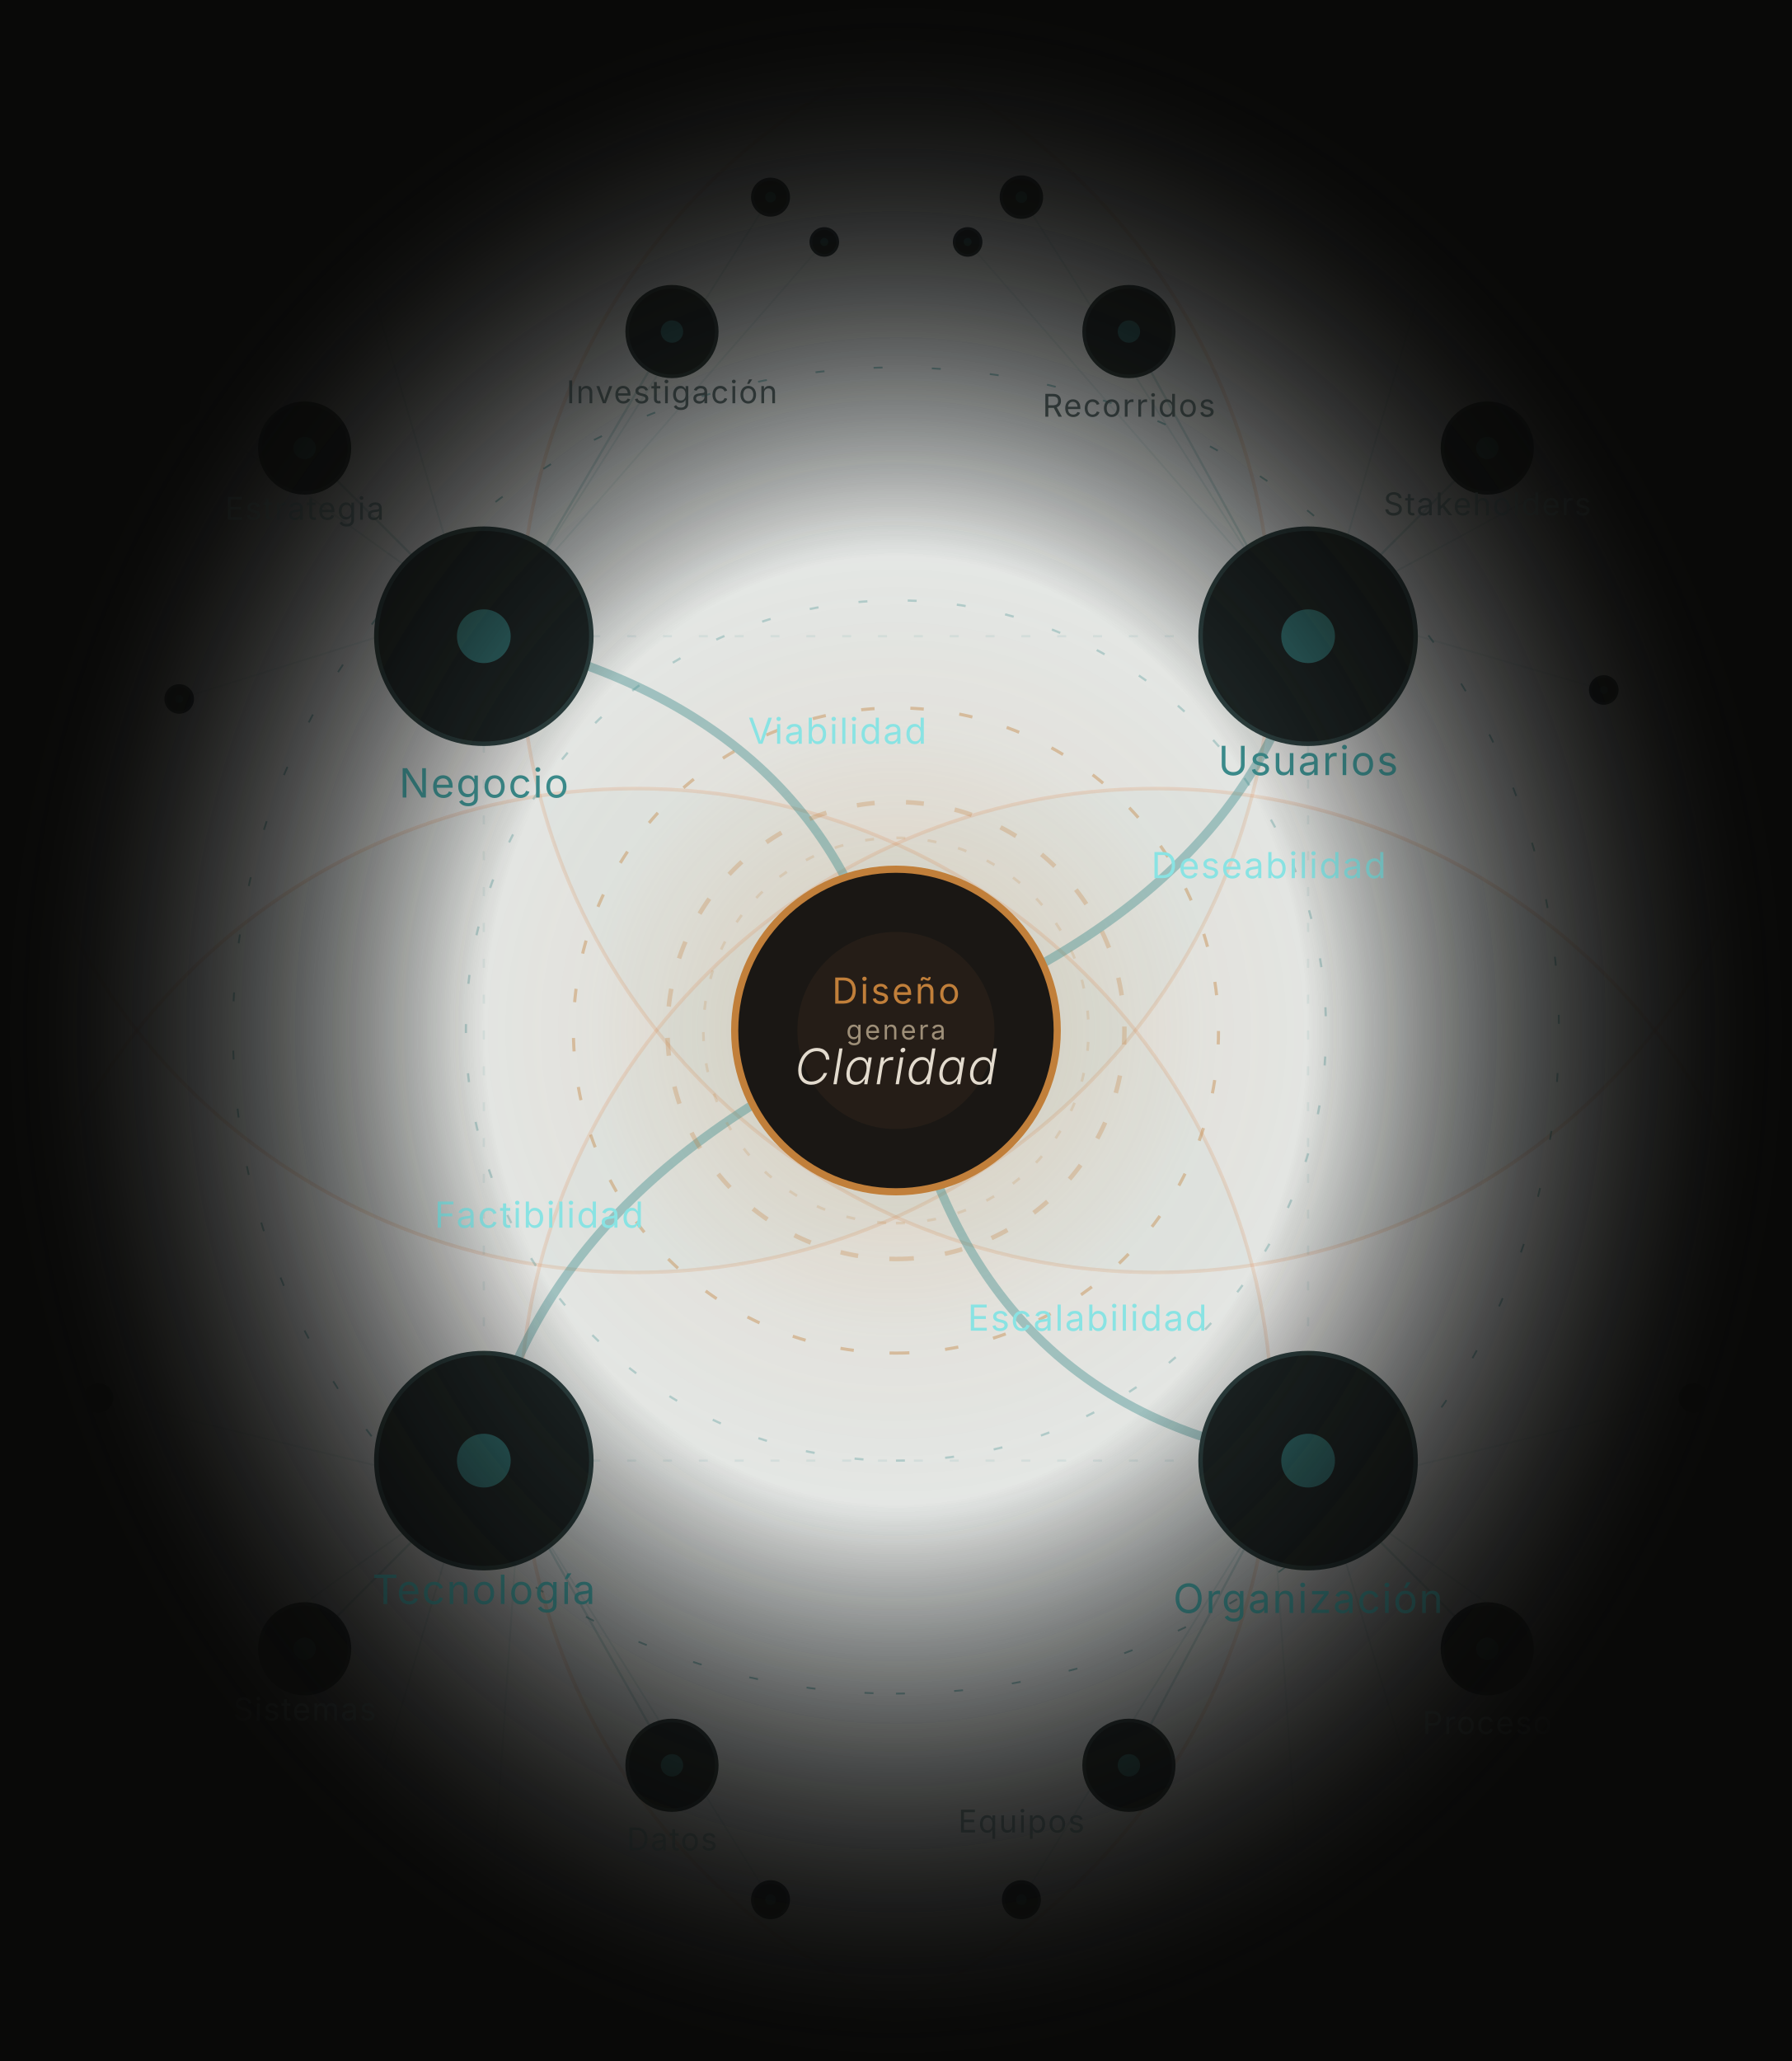
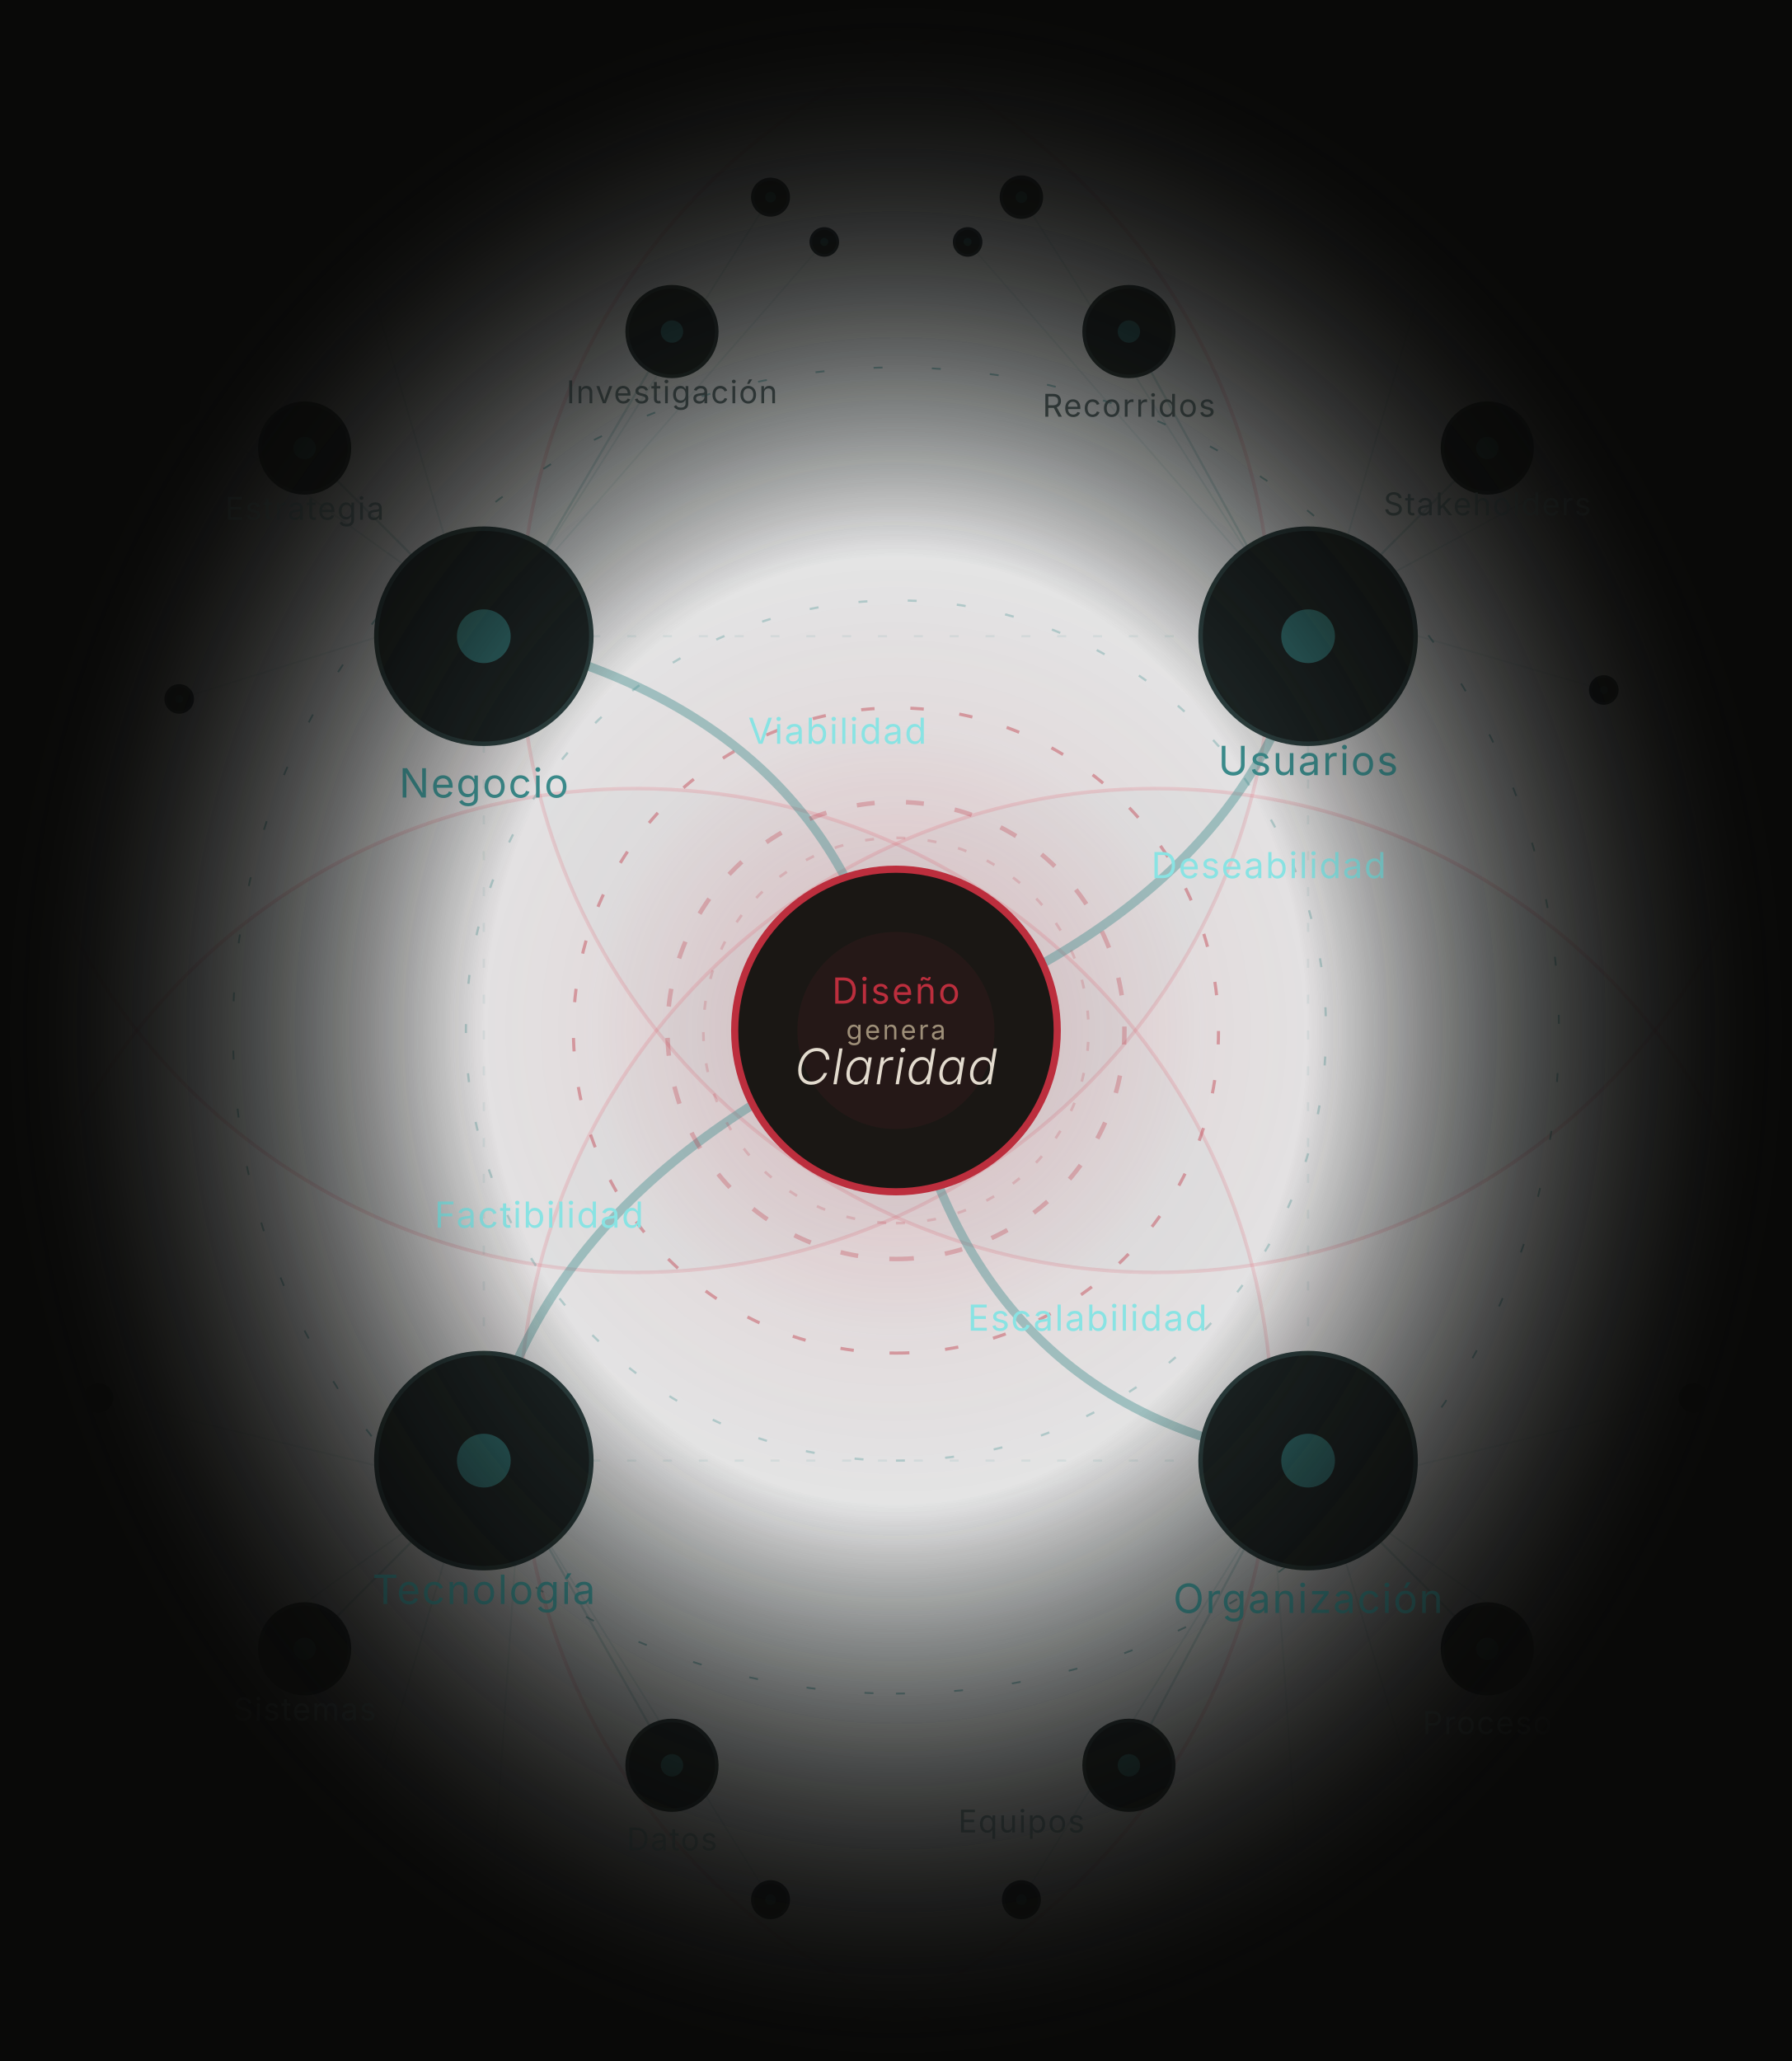
<svg xmlns="http://www.w3.org/2000/svg" width="400" height="460" viewBox="0 0 400 460" fill="none">
  <g clip-path="url(#clip0_2779_39216)">
-     <path d="M142 284C220.424 284 284 220.424 284 142C284 63.576 220.424 0 142 0C63.576 0 0 63.576 0 142C0 220.424 63.576 284 142 284Z" fill="#3A8A8A" fill-opacity="0.03" stroke="#E28B53" stroke-opacity="0.2" stroke-width="0.8" />
-     <path d="M258 284C336.424 284 400 220.424 400 142C400 63.576 336.424 0 258 0C179.576 0 116 63.576 116 142C116 220.424 179.576 284 258 284Z" fill="#3A8A8A" fill-opacity="0.03" stroke="#E28B53" stroke-opacity="0.2" stroke-width="0.8" />
-     <path d="M142 460C220.424 460 284 396.424 284 318C284 239.576 220.424 176 142 176C63.576 176 0 239.576 0 318C0 396.424 63.576 460 142 460Z" fill="#3A8A8A" fill-opacity="0.03" stroke="#E28B53" stroke-opacity="0.2" stroke-width="0.8" />
-     <path d="M258 460C336.424 460 400 396.424 400 318C400 239.576 336.424 176 258 176C179.576 176 116 239.576 116 318C116 396.424 179.576 460 258 460Z" fill="#3A8A8A" fill-opacity="0.03" stroke="#E28B53" stroke-opacity="0.2" stroke-width="0.8" />
+     <path d="M142 284C220.424 284 284 220.424 284 142C284 63.576 220.424 0 142 0C63.576 0 0 63.576 0 142C0 220.424 63.576 284 142 284Z" fill="#3A8A8A" fill-opacity="0.03" stroke="#EA6674" stroke-opacity="0.2" stroke-width="0.8" />
+     <path d="M258 284C336.424 284 400 220.424 400 142C400 63.576 336.424 0 258 0C179.576 0 116 63.576 116 142C116 220.424 179.576 284 258 284Z" fill="#3A8A8A" fill-opacity="0.03" stroke="#EA6674" stroke-opacity="0.2" stroke-width="0.8" />
+     <path d="M142 460C220.424 460 284 396.424 284 318C284 239.576 220.424 176 142 176C63.576 176 0 239.576 0 318C0 396.424 63.576 460 142 460Z" fill="#3A8A8A" fill-opacity="0.03" stroke="#EA6674" stroke-opacity="0.2" stroke-width="0.8" />
+     <path d="M258 460C336.424 460 400 396.424 400 318C400 239.576 336.424 176 258 176C179.576 176 116 239.576 116 318C116 396.424 179.576 460 258 460Z" fill="#3A8A8A" fill-opacity="0.03" stroke="#EA6674" stroke-opacity="0.2" stroke-width="0.8" />
    <path d="M200 370C277.32 370 340 307.32 340 230C340 152.68 277.32 90 200 90C122.68 90 60 152.68 60 230C60 307.32 122.68 370 200 370Z" fill="url(#paint1_radial_2779_39216)" />
-     <path opacity="0.4" d="M200 302C239.764 302 272 269.764 272 230C272 190.235 239.764 158 200 158C160.235 158 128 190.235 128 230C128 269.764 160.235 302 200 302Z" stroke="#C17F3A" stroke-width="0.7" stroke-dasharray="3 8" />
+     <path opacity="0.4" d="M200 302C239.764 302 272 269.764 272 230C272 190.235 239.764 158 200 158C160.235 158 128 190.235 128 230C128 269.764 160.235 302 200 302Z" stroke="#BC2E3D" stroke-width="0.7" stroke-dasharray="3 8" />
    <path opacity="0.3" d="M200 326C253.019 326 296 283.019 296 230C296 176.981 253.019 134 200 134C146.981 134 104 176.981 104 230C104 283.019 146.981 326 200 326Z" stroke="#3A8A8A" stroke-width="0.5" stroke-dasharray="2 9" />
    <path opacity="0.5" d="M200 378C281.738 378 348 311.738 348 230C348 148.262 281.738 82 200 82C118.262 82 52 148.262 52 230C52 311.738 118.262 378 200 378Z" stroke="#3A8A8A" stroke-width="0.4" stroke-dasharray="2 11" />
    <path opacity="0.1" d="M108 326H292" stroke="#3A8A8A" stroke-width="0.5" stroke-dasharray="2 6" />
    <path opacity="0.1" d="M108 142H292" stroke="#3A8A8A" stroke-width="0.5" stroke-dasharray="2 6" />
    <path opacity="0.1" d="M108 142V326" stroke="#3A8A8A" stroke-width="0.5" stroke-dasharray="2 6" />
    <path opacity="0.1" d="M292 142V326" stroke="#3A8A8A" stroke-width="0.5" stroke-dasharray="2 6" />
    <path opacity="0.4" d="M108 142C161.333 153.478 192 182.812 200 230" stroke="#3A8A8A" stroke-width="2" />
    <path opacity="0.4" d="M292 142C282.667 181.536 252 210.87 200 230" stroke="#3A8A8A" stroke-width="2" />
    <path opacity="0.4" d="M108 326C117.333 284.261 148 252.261 200 230" stroke="#3A8A8A" stroke-width="2" />
    <path opacity="0.4" d="M292 326C240 319.043 209.333 287.043 200 230" stroke="#3A8A8A" stroke-width="2" />
    <path opacity="0.22" d="M68 100L104 136" stroke="#3A8A8A" stroke-width="0.5" />
    <path opacity="0.22" d="M150 74L116 132" stroke="#3A8A8A" stroke-width="0.5" />
    <path opacity="0.22" d="M252 74L284 132" stroke="#3A8A8A" stroke-width="0.5" />
    <path opacity="0.22" d="M332 100L296 136" stroke="#3A8A8A" stroke-width="0.5" />
    <path opacity="0.22" d="M68 368L104 332" stroke="#3A8A8A" stroke-width="0.5" />
    <path opacity="0.22" d="M150 394L116 334" stroke="#3A8A8A" stroke-width="0.5" />
    <path opacity="0.22" d="M332 368L296 332" stroke="#3A8A8A" stroke-width="0.5" />
    <path opacity="0.22" d="M252 394L284 334" stroke="#3A8A8A" stroke-width="0.5" />
    <path opacity="0.13" d="M40 90L104 136" stroke="#3A8A8A" stroke-width="0.4" />
    <path opacity="0.13" d="M74 34L104 136" stroke="#3A8A8A" stroke-width="0.4" />
    <path opacity="0.13" d="M172 44L116 132" stroke="#3A8A8A" stroke-width="0.4" />
    <path opacity="0.1" d="M40 156L104 136" stroke="#3A8A8A" stroke-width="0.4" />
    <path opacity="0.1" d="M184 54L116 132" stroke="#3A8A8A" stroke-width="0.4" />
    <path opacity="0.13" d="M228 44L284 132" stroke="#3A8A8A" stroke-width="0.4" />
    <path opacity="0.13" d="M326 34L296 136" stroke="#3A8A8A" stroke-width="0.4" />
    <path opacity="0.13" d="M366 98L296 136" stroke="#3A8A8A" stroke-width="0.4" />
    <path opacity="0.1" d="M358 154L296 136" stroke="#3A8A8A" stroke-width="0.4" />
    <path opacity="0.1" d="M216 54L284 132" stroke="#3A8A8A" stroke-width="0.4" />
    <path opacity="0.13" d="M40 378L104 332" stroke="#3A8A8A" stroke-width="0.4" />
    <path opacity="0.13" d="M74 434L104 332" stroke="#3A8A8A" stroke-width="0.4" />
    <path opacity="0.13" d="M172 424L116 334" stroke="#3A8A8A" stroke-width="0.4" />
    <path opacity="0.1" d="M22 312L104 332" stroke="#3A8A8A" stroke-width="0.4" />
    <path opacity="0.1" d="M108 450L116 334" stroke="#3A8A8A" stroke-width="0.4" />
    <path opacity="0.13" d="M360 378L296 332" stroke="#3A8A8A" stroke-width="0.4" />
    <path opacity="0.13" d="M326 434L296 334" stroke="#3A8A8A" stroke-width="0.4" />
    <path opacity="0.13" d="M228 424L284 334" stroke="#3A8A8A" stroke-width="0.4" />
    <path opacity="0.1" d="M378 312L296 332" stroke="#3A8A8A" stroke-width="0.4" />
    <path opacity="0.1" d="M292 450L284 334" stroke="#3A8A8A" stroke-width="0.4" />
    <path d="M40 94.5C42.485 94.5 44.5 92.485 44.5 90C44.5 87.515 42.485 85.5 40 85.5C37.515 85.5 35.5 87.515 35.5 90C35.5 92.485 37.515 94.5 40 94.5Z" fill="#1C2424" stroke="#28343A" stroke-width="0.7" />
    <path opacity="0.45" d="M40 91.3C40.718 91.3 41.3 90.718 41.3 90C41.3 89.282 40.718 88.7 40 88.7C39.282 88.7 38.7 89.282 38.7 90C38.7 90.718 39.282 91.3 40 91.3Z" fill="#3A8A8A" />
    <path d="M74 39.5C77.038 39.5 79.5 37.038 79.5 34C79.5 30.962 77.038 28.5 74 28.5C70.962 28.5 68.5 30.962 68.5 34C68.5 37.038 70.962 39.5 74 39.5Z" fill="#1C2424" stroke="#28343A" stroke-width="0.7" />
    <path opacity="0.45" d="M74 35.6C74.884 35.6 75.6 34.884 75.6 34C75.6 33.116 74.884 32.4 74 32.4C73.116 32.4 72.4 33.116 72.4 34C72.4 34.884 73.116 35.6 74 35.6Z" fill="#3A8A8A" />
    <path d="M172 48C174.209 48 176 46.209 176 44C176 41.791 174.209 40 172 40C169.791 40 168 41.791 168 44C168 46.209 169.791 48 172 48Z" fill="#1C2424" stroke="#28343A" stroke-width="0.7" />
    <path opacity="0.4" d="M172 45.2C172.663 45.2 173.2 44.663 173.2 44C173.2 43.337 172.663 42.8 172 42.8C171.337 42.8 170.8 43.337 170.8 44C170.8 44.663 171.337 45.2 172 45.2Z" fill="#3A8A8A" />
    <path d="M40 159C41.657 159 43 157.657 43 156C43 154.343 41.657 153 40 153C38.343 153 37 154.343 37 156C37 157.657 38.343 159 40 159Z" fill="#1C2424" stroke="#28343A" stroke-width="0.6" />
    <path opacity="0.35" d="M40 156.9C40.497 156.9 40.9 156.497 40.9 156C40.9 155.503 40.497 155.1 40 155.1C39.503 155.1 39.1 155.503 39.1 156C39.1 156.497 39.503 156.9 40 156.9Z" fill="#3A8A8A" />
    <path d="M184 57C185.657 57 187 55.657 187 54C187 52.343 185.657 51 184 51C182.343 51 181 52.343 181 54C181 55.657 182.343 57 184 57Z" fill="#1C2424" stroke="#28343A" stroke-width="0.6" />
    <path opacity="0.35" d="M184 54.9C184.497 54.9 184.9 54.497 184.9 54C184.9 53.503 184.497 53.1 184 53.1C183.503 53.1 183.1 53.503 183.1 54C183.1 54.497 183.503 54.9 184 54.9Z" fill="#3A8A8A" />
    <path d="M228 48.5C230.485 48.5 232.5 46.485 232.5 44C232.5 41.515 230.485 39.5 228 39.5C225.515 39.5 223.5 41.515 223.5 44C223.5 46.485 225.515 48.5 228 48.5Z" fill="#1C2424" stroke="#28343A" stroke-width="0.7" />
    <path opacity="0.45" d="M228 45.3C228.718 45.3 229.3 44.718 229.3 44C229.3 43.282 228.718 42.7 228 42.7C227.282 42.7 226.7 43.282 226.7 44C226.7 44.718 227.282 45.3 228 45.3Z" fill="#3A8A8A" />
    <path d="M326 39.5C329.038 39.5 331.5 37.038 331.5 34C331.5 30.962 329.038 28.5 326 28.5C322.962 28.5 320.5 30.962 320.5 34C320.5 37.038 322.962 39.5 326 39.5Z" fill="#1C2424" stroke="#28343A" stroke-width="0.7" />
    <path opacity="0.45" d="M326 35.6C326.884 35.6 327.6 34.884 327.6 34C327.6 33.116 326.884 32.4 326 32.4C325.116 32.4 324.4 33.116 324.4 34C324.4 34.884 325.116 35.6 326 35.6Z" fill="#3A8A8A" />
    <path d="M366 102C368.209 102 370 100.209 370 98C370 95.791 368.209 94 366 94C363.791 94 362 95.791 362 98C362 100.209 363.791 102 366 102Z" fill="#1C2424" stroke="#28343A" stroke-width="0.7" />
    <path opacity="0.4" d="M366 99.2C366.663 99.2 367.2 98.662 367.2 98C367.2 97.337 366.663 96.8 366 96.8C365.337 96.8 364.8 97.337 364.8 98C364.8 98.662 365.337 99.2 366 99.2Z" fill="#3A8A8A" />
    <path d="M358 157C359.657 157 361 155.657 361 154C361 152.343 359.657 151 358 151C356.343 151 355 152.343 355 154C355 155.657 356.343 157 358 157Z" fill="#1C2424" stroke="#28343A" stroke-width="0.6" />
    <path opacity="0.35" d="M358 154.9C358.497 154.9 358.9 154.497 358.9 154C358.9 153.503 358.497 153.1 358 153.1C357.503 153.1 357.1 153.503 357.1 154C357.1 154.497 357.503 154.9 358 154.9Z" fill="#3A8A8A" />
    <path d="M216 57C217.657 57 219 55.657 219 54C219 52.343 217.657 51 216 51C214.343 51 213 52.343 213 54C213 55.657 214.343 57 216 57Z" fill="#1C2424" stroke="#28343A" stroke-width="0.6" />
    <path opacity="0.35" d="M216 54.9C216.497 54.9 216.9 54.497 216.9 54C216.9 53.503 216.497 53.1 216 53.1C215.503 53.1 215.1 53.503 215.1 54C215.1 54.497 215.503 54.9 216 54.9Z" fill="#3A8A8A" />
    <path d="M40 382.5C42.485 382.5 44.5 380.485 44.5 378C44.5 375.515 42.485 373.5 40 373.5C37.515 373.5 35.5 375.515 35.5 378C35.5 380.485 37.515 382.5 40 382.5Z" fill="#1C2424" stroke="#28343A" stroke-width="0.7" />
    <path opacity="0.45" d="M40 379.3C40.718 379.3 41.3 378.718 41.3 378C41.3 377.282 40.718 376.7 40 376.7C39.282 376.7 38.7 377.282 38.7 378C38.7 378.718 39.282 379.3 40 379.3Z" fill="#3A8A8A" />
    <path d="M74 439.5C77.038 439.5 79.5 437.038 79.5 434C79.5 430.962 77.038 428.5 74 428.5C70.962 428.5 68.5 430.962 68.5 434C68.5 437.038 70.962 439.5 74 439.5Z" fill="#1C2424" stroke="#28343A" stroke-width="0.7" />
    <path opacity="0.45" d="M74 435.6C74.884 435.6 75.6 434.884 75.6 434C75.6 433.116 74.884 432.4 74 432.4C73.116 432.4 72.4 433.116 72.4 434C72.4 434.884 73.116 435.6 74 435.6Z" fill="#3A8A8A" />
    <path d="M172 428C174.209 428 176 426.209 176 424C176 421.791 174.209 420 172 420C169.791 420 168 421.791 168 424C168 426.209 169.791 428 172 428Z" fill="#1C2424" stroke="#28343A" stroke-width="0.7" />
    <path opacity="0.4" d="M172 425.2C172.663 425.2 173.2 424.663 173.2 424C173.2 423.337 172.663 422.8 172 422.8C171.337 422.8 170.8 423.337 170.8 424C170.8 424.663 171.337 425.2 172 425.2Z" fill="#3A8A8A" />
    <path d="M22 315C23.657 315 25 313.657 25 312C25 310.343 23.657 309 22 309C20.343 309 19 310.343 19 312C19 313.657 20.343 315 22 315Z" fill="#1C2424" stroke="#28343A" stroke-width="0.6" />
    <path opacity="0.35" d="M22 312.9C22.497 312.9 22.9 312.497 22.9 312C22.9 311.503 22.497 311.1 22 311.1C21.503 311.1 21.1 311.503 21.1 312C21.1 312.497 21.503 312.9 22 312.9Z" fill="#3A8A8A" />
    <path d="M108 453C109.657 453 111 451.657 111 450C111 448.343 109.657 447 108 447C106.343 447 105 448.343 105 450C105 451.657 106.343 453 108 453Z" fill="#1C2424" stroke="#28343A" stroke-width="0.6" />
    <path opacity="0.35" d="M108 450.9C108.497 450.9 108.9 450.497 108.9 450C108.9 449.503 108.497 449.1 108 449.1C107.503 449.1 107.1 449.503 107.1 450C107.1 450.497 107.503 450.9 108 450.9Z" fill="#3A8A8A" />
    <path d="M360 382.5C362.485 382.5 364.5 380.485 364.5 378C364.5 375.515 362.485 373.5 360 373.5C357.515 373.5 355.5 375.515 355.5 378C355.5 380.485 357.515 382.5 360 382.5Z" fill="#1C2424" stroke="#28343A" stroke-width="0.7" />
    <path opacity="0.45" d="M360 379.3C360.718 379.3 361.3 378.718 361.3 378C361.3 377.282 360.718 376.7 360 376.7C359.282 376.7 358.7 377.282 358.7 378C358.7 378.718 359.282 379.3 360 379.3Z" fill="#3A8A8A" />
    <path d="M326 439.5C329.038 439.5 331.5 437.038 331.5 434C331.5 430.962 329.038 428.5 326 428.5C322.962 428.5 320.5 430.962 320.5 434C320.5 437.038 322.962 439.5 326 439.5Z" fill="#1C2424" stroke="#28343A" stroke-width="0.7" />
    <path opacity="0.45" d="M326 435.6C326.884 435.6 327.6 434.884 327.6 434C327.6 433.116 326.884 432.4 326 432.4C325.116 432.4 324.4 433.116 324.4 434C324.4 434.884 325.116 435.6 326 435.6Z" fill="#3A8A8A" />
    <path d="M228 428C230.209 428 232 426.209 232 424C232 421.791 230.209 420 228 420C225.791 420 224 421.791 224 424C224 426.209 225.791 428 228 428Z" fill="#1C2424" stroke="#28343A" stroke-width="0.7" />
    <path opacity="0.4" d="M228 425.2C228.663 425.2 229.2 424.663 229.2 424C229.2 423.337 228.663 422.8 228 422.8C227.337 422.8 226.8 423.337 226.8 424C226.8 424.663 227.337 425.2 228 425.2Z" fill="#3A8A8A" />
    <path d="M378 315C379.657 315 381 313.657 381 312C381 310.343 379.657 309 378 309C376.343 309 375 310.343 375 312C375 313.657 376.343 315 378 315Z" fill="#1C2424" stroke="#28343A" stroke-width="0.6" />
    <path opacity="0.35" d="M378 312.9C378.497 312.9 378.9 312.497 378.9 312C378.9 311.503 378.497 311.1 378 311.1C377.503 311.1 377.1 311.503 377.1 312C377.1 312.497 377.503 312.9 378 312.9Z" fill="#3A8A8A" />
    <path d="M292 453C293.657 453 295 451.657 295 450C295 448.343 293.657 447 292 447C290.343 447 289 448.343 289 450C289 451.657 290.343 453 292 453Z" fill="#1C2424" stroke="#28343A" stroke-width="0.6" />
    <path opacity="0.35" d="M292 450.9C292.497 450.9 292.9 450.497 292.9 450C292.9 449.503 292.497 449.1 292 449.1C291.503 449.1 291.1 449.503 291.1 450C291.1 450.497 291.503 450.9 292 450.9Z" fill="#3A8A8A" />
    <path d="M68 110C73.523 110 78 105.523 78 100C78 94.477 73.523 90 68 90C62.477 90 58 94.477 58 100C58 105.523 62.477 110 68 110Z" fill="#1C2424" stroke="#2A3838" stroke-width="0.8" />
    <path opacity="0.6" d="M68 102.5C69.381 102.5 70.5 101.381 70.5 100C70.5 98.619 69.381 97.5 68 97.5C66.619 97.5 65.5 98.619 65.5 100C65.5 101.381 66.619 102.5 68 102.5Z" fill="#3A8A8A" />
    <path d="M150 84C155.523 84 160 79.523 160 74C160 68.477 155.523 64 150 64C144.477 64 140 68.477 140 74C140 79.523 144.477 84 150 84Z" fill="#1C2424" stroke="#2A3838" stroke-width="0.8" />
    <path opacity="0.6" d="M150 76.5C151.381 76.5 152.5 75.381 152.5 74C152.5 72.619 151.381 71.5 150 71.5C148.619 71.5 147.5 72.619 147.5 74C147.5 75.381 148.619 76.5 150 76.5Z" fill="#3A8A8A" />
    <path d="M252 84C257.523 84 262 79.523 262 74C262 68.477 257.523 64 252 64C246.477 64 242 68.477 242 74C242 79.523 246.477 84 252 84Z" fill="#1C2424" stroke="#2A3838" stroke-width="0.8" />
    <path opacity="0.6" d="M252 76.5C253.381 76.5 254.5 75.381 254.5 74C254.5 72.619 253.381 71.5 252 71.5C250.619 71.5 249.5 72.619 249.5 74C249.5 75.381 250.619 76.5 252 76.5Z" fill="#3A8A8A" />
    <path d="M332 110C337.523 110 342 105.523 342 100C342 94.477 337.523 90 332 90C326.477 90 322 94.477 322 100C322 105.523 326.477 110 332 110Z" fill="#1C2424" stroke="#2A3838" stroke-width="0.8" />
    <path opacity="0.6" d="M332 102.5C333.381 102.5 334.5 101.381 334.5 100C334.5 98.619 333.381 97.5 332 97.5C330.619 97.5 329.5 98.619 329.5 100C329.5 101.381 330.619 102.5 332 102.5Z" fill="#3A8A8A" />
    <path d="M68 378C73.523 378 78 373.523 78 368C78 362.477 73.523 358 68 358C62.477 358 58 362.477 58 368C58 373.523 62.477 378 68 378Z" fill="#1C2424" stroke="#2A3838" stroke-width="0.8" />
    <path opacity="0.6" d="M68 370.5C69.381 370.5 70.5 369.381 70.5 368C70.5 366.619 69.381 365.5 68 365.5C66.619 365.5 65.5 366.619 65.5 368C65.5 369.381 66.619 370.5 68 370.5Z" fill="#3A8A8A" />
    <path d="M150 404C155.523 404 160 399.523 160 394C160 388.477 155.523 384 150 384C144.477 384 140 388.477 140 394C140 399.523 144.477 404 150 404Z" fill="#1C2424" stroke="#2A3838" stroke-width="0.8" />
    <path opacity="0.6" d="M150 396.5C151.381 396.5 152.5 395.381 152.5 394C152.5 392.619 151.381 391.5 150 391.5C148.619 391.5 147.5 392.619 147.5 394C147.5 395.381 148.619 396.5 150 396.5Z" fill="#3A8A8A" />
    <path d="M332 378C337.523 378 342 373.523 342 368C342 362.477 337.523 358 332 358C326.477 358 322 362.477 322 368C322 373.523 326.477 378 332 378Z" fill="#1C2424" stroke="#2A3838" stroke-width="0.8" />
    <path opacity="0.6" d="M332 370.5C333.381 370.5 334.5 369.381 334.5 368C334.5 366.619 333.381 365.5 332 365.5C330.619 365.5 329.5 366.619 329.5 368C329.5 369.381 330.619 370.5 332 370.5Z" fill="#3A8A8A" />
    <path d="M252 404C257.523 404 262 399.523 262 394C262 388.477 257.523 384 252 384C246.477 384 242 388.477 242 394C242 399.523 246.477 404 252 404Z" fill="#1C2424" stroke="#2A3838" stroke-width="0.8" />
    <path opacity="0.6" d="M252 396.5C253.381 396.5 254.5 395.381 254.5 394C254.5 392.619 253.381 391.5 252 391.5C250.619 391.5 249.5 392.619 249.5 394C249.5 395.381 250.619 396.5 252 396.5Z" fill="#3A8A8A" />
    <path d="M108 166C121.255 166 132 155.255 132 142C132 128.745 121.255 118 108 118C94.745 118 84 128.745 84 142C84 155.255 94.745 166 108 166Z" fill="#1C2424" stroke="#2C4040" />
    <path opacity="0.78" d="M108 148C111.314 148 114 145.314 114 142C114 138.686 111.314 136 108 136C104.686 136 102 138.686 102 142C102 145.314 104.686 148 108 148Z" fill="#3A8A8A" />
    <path d="M292 166C305.255 166 316 155.255 316 142C316 128.745 305.255 118 292 118C278.745 118 268 128.745 268 142C268 155.255 278.745 166 292 166Z" fill="#1C2424" stroke="#2C4040" />
    <path opacity="0.78" d="M292 148C295.314 148 298 145.314 298 142C298 138.686 295.314 136 292 136C288.686 136 286 138.686 286 142C286 145.314 288.686 148 292 148Z" fill="#3A8A8A" />
    <path d="M108 350C121.255 350 132 339.255 132 326C132 312.745 121.255 302 108 302C94.745 302 84 312.745 84 326C84 339.255 94.745 350 108 350Z" fill="#1C2424" stroke="#2C4040" />
    <path opacity="0.78" d="M108 332C111.314 332 114 329.314 114 326C114 322.686 111.314 320 108 320C104.686 320 102 322.686 102 326C102 329.314 104.686 332 108 332Z" fill="#3A8A8A" />
    <path d="M292 350C305.255 350 316 339.255 316 326C316 312.745 305.255 302 292 302C278.745 302 268 312.745 268 326C268 339.255 278.745 350 292 350Z" fill="#1C2424" stroke="#2C4040" />
    <path opacity="0.78" d="M292 332C295.314 332 298 329.314 298 326C298 322.686 295.314 320 292 320C288.686 320 286 322.686 286 326C286 329.314 288.686 332 292 332Z" fill="#3A8A8A" />
-     <path opacity="0.28" d="M200 281C228.167 281 251 258.167 251 230C251 201.833 228.167 179 200 179C171.833 179 149 201.833 149 230C149 258.167 171.833 281 200 281Z" stroke="#C17F3A" stroke-dasharray="4 7" />
-     <path opacity="0.18" d="M200 273C223.748 273 243 253.748 243 230C243 206.252 223.748 187 200 187C176.252 187 157 206.252 157 230C157 253.748 176.252 273 200 273Z" stroke="#C17F3A" stroke-width="0.6" stroke-dasharray="2 5" />
-     <path d="M200 266C219.882 266 236 249.882 236 230C236 210.118 219.882 194 200 194C180.118 194 164 210.118 164 230C164 249.882 180.118 266 200 266Z" fill="#1A1714" stroke="#C17F3A" stroke-width="1.6" />
-     <path d="M200 252C212.15 252 222 242.15 222 230C222 217.85 212.15 208 200 208C187.85 208 178 217.85 178 230C178 242.15 187.85 252 200 252Z" fill="#C17F3A" fill-opacity="0.07" />
+     <path opacity="0.28" d="M200 281C228.167 281 251 258.167 251 230C251 201.833 228.167 179 200 179C171.833 179 149 201.833 149 230C149 258.167 171.833 281 200 281Z" stroke="#BC2E3D" stroke-dasharray="4 7" />
+     <path opacity="0.18" d="M200 273C223.748 273 243 253.748 243 230C243 206.252 223.748 187 200 187C176.252 187 157 206.252 157 230C157 253.748 176.252 273 200 273Z" stroke="#BC2E3D" stroke-width="0.6" stroke-dasharray="2 5" />
+     <path d="M200 266C219.882 266 236 249.882 236 230C236 210.118 219.882 194 200 194C180.118 194 164 210.118 164 230C164 249.882 180.118 266 200 266Z" fill="#1A1714" stroke="#BC2E3D" stroke-width="1.6" />
+     <path d="M200 252C212.15 252 222 242.15 222 230C222 217.85 212.15 208 200 208C187.85 208 178 217.85 178 230C178 242.15 187.85 252 200 252Z" fill="#BC2E3D" fill-opacity="0.07" />
    <path d="M400 0H0V460H400V0Z" fill="url(#paint0_radial_2779_39216)" />
    <text x="68" y="116" fill="#3E4A4A" font-size="7" font-family="ui-sans-serif,system-ui,-apple-system,sans-serif" font-style="normal" font-weight="400" text-anchor="middle" letter-spacing="0.04em">Estrategia</text>
    <text x="150" y="90" fill="#3E4A4A" font-size="7" font-family="ui-sans-serif,system-ui,-apple-system,sans-serif" font-style="normal" font-weight="400" text-anchor="middle" letter-spacing="0.04em">Investigación</text>
    <text x="252" y="93" fill="#3E4A4A" font-size="7" font-family="ui-sans-serif,system-ui,-apple-system,sans-serif" font-style="normal" font-weight="400" text-anchor="middle" letter-spacing="0.04em">Recorridos</text>
    <text x="332" y="115" fill="#3E4A4A" font-size="7" font-family="ui-sans-serif,system-ui,-apple-system,sans-serif" font-style="normal" font-weight="400" text-anchor="middle" letter-spacing="0.04em">Stakeholders</text>
    <text x="68" y="384" fill="#3E4A4A" font-size="7" font-family="ui-sans-serif,system-ui,-apple-system,sans-serif" font-style="normal" font-weight="400" text-anchor="middle" letter-spacing="0.04em">Sistemas</text>
    <text x="150" y="413" fill="#3E4A4A" font-size="7" font-family="ui-sans-serif,system-ui,-apple-system,sans-serif" font-style="normal" font-weight="400" text-anchor="middle" letter-spacing="0.04em">Datos</text>
    <text x="332" y="387" fill="#3E4A4A" font-size="7" font-family="ui-sans-serif,system-ui,-apple-system,sans-serif" font-style="normal" font-weight="400" text-anchor="middle" letter-spacing="0.04em">Proceso</text>
    <text x="228" y="409" fill="#3E4A4A" font-size="7" font-family="ui-sans-serif,system-ui,-apple-system,sans-serif" font-style="normal" font-weight="400" text-anchor="middle" letter-spacing="0.04em">Equipos</text>
    <text x="108" y="178" fill="#3A8A8A" font-size="9" font-family="ui-sans-serif,system-ui,-apple-system,sans-serif" font-style="normal" font-weight="400" text-anchor="middle" letter-spacing="0.04em">Negocio</text>
    <text x="292" y="173" fill="#3A8A8A" font-size="9" font-family="ui-sans-serif,system-ui,-apple-system,sans-serif" font-style="normal" font-weight="400" text-anchor="middle" letter-spacing="0.04em">Usuarios</text>
    <text x="108" y="358" fill="#3A8A8A" font-size="9" font-family="ui-sans-serif,system-ui,-apple-system,sans-serif" font-style="normal" font-weight="400" text-anchor="middle" letter-spacing="0.04em">Tecnología</text>
    <text x="292" y="360" fill="#3A8A8A" font-size="9" font-family="ui-sans-serif,system-ui,-apple-system,sans-serif" font-style="normal" font-weight="400" text-anchor="middle" letter-spacing="0.04em">Organización</text>
-     <text x="200" y="224" fill="#C17F3A" font-size="8" font-family="ui-sans-serif,system-ui,-apple-system,sans-serif" font-style="normal" font-weight="400" text-anchor="middle" letter-spacing="0.06em">Diseño</text>
+     <text x="200" y="224" fill="#BC2E3D" font-size="8" font-family="ui-sans-serif,system-ui,-apple-system,sans-serif" font-style="normal" font-weight="400" text-anchor="middle" letter-spacing="0.06em">Diseño</text>
    <text x="200" y="232" fill="#9E8F78" font-size="6" font-family="ui-sans-serif,system-ui,-apple-system,sans-serif" font-style="normal" font-weight="400" text-anchor="middle" letter-spacing="0.08em">genera</text>
    <text x="200" y="242" fill="#E3DBCE" font-size="11" font-family="ui-sans-serif,system-ui,-apple-system,sans-serif" font-style="italic" font-weight="300" text-anchor="middle" letter-spacing="0.02em">Claridad</text>
    <text x="167" y="166" fill="#89E3E3" font-size="8" font-family="ui-sans-serif,system-ui,-apple-system,sans-serif" font-style="normal" font-weight="400" text-anchor="start" letter-spacing="0.04em">Viabilidad</text>
    <text x="257" y="196" fill="#89E3E3" font-size="8" font-family="ui-sans-serif,system-ui,-apple-system,sans-serif" font-style="normal" font-weight="400" text-anchor="start" letter-spacing="0.04em">Deseabilidad</text>
    <text x="97" y="274" fill="#89E3E3" font-size="8" font-family="ui-sans-serif,system-ui,-apple-system,sans-serif" font-style="normal" font-weight="400" text-anchor="start" letter-spacing="0.04em">Factibilidad</text>
    <text x="216" y="297" fill="#89E3E3" font-size="8" font-family="ui-sans-serif,system-ui,-apple-system,sans-serif" font-style="normal" font-weight="400" text-anchor="start" letter-spacing="0.04em">Escalabilidad</text>
    <path d="M400 0H0V460H400V0Z" fill="url(#paint0_radial_2779_39216)" />
  </g>
  <defs>
    <radialGradient id="paint0_radial_2779_39216" cx="0" cy="0" r="1" gradientUnits="userSpaceOnUse" gradientTransform="translate(200 230) scale(200 230)">
      <stop offset="0.456" stop-color="#090908" stop-opacity="0" />
      <stop offset="1" stop-color="#090908" stop-opacity="1" />
    </radialGradient>
    <radialGradient id="paint1_radial_2779_39216" cx="0" cy="0" r="1" gradientUnits="userSpaceOnUse" gradientTransform="translate(200 230) scale(140)">
-       <stop stop-color="#C17F3A" stop-opacity="0.28" />
-       <stop offset="0.5" stop-color="#C17F3A" stop-opacity="0.07" />
-       <stop offset="1" stop-color="#C17F3A" stop-opacity="0" />
+       <stop stop-color="#BC2E3D" stop-opacity="0.28" />
+       <stop offset="0.5" stop-color="#BC2E3D" stop-opacity="0.07" />
+       <stop offset="1" stop-color="#BC2E3D" stop-opacity="0" />
    </radialGradient>
    <clipPath id="clip0_2779_39216">
      <rect width="400" height="460" fill="white" />
    </clipPath>
  </defs>
</svg>
